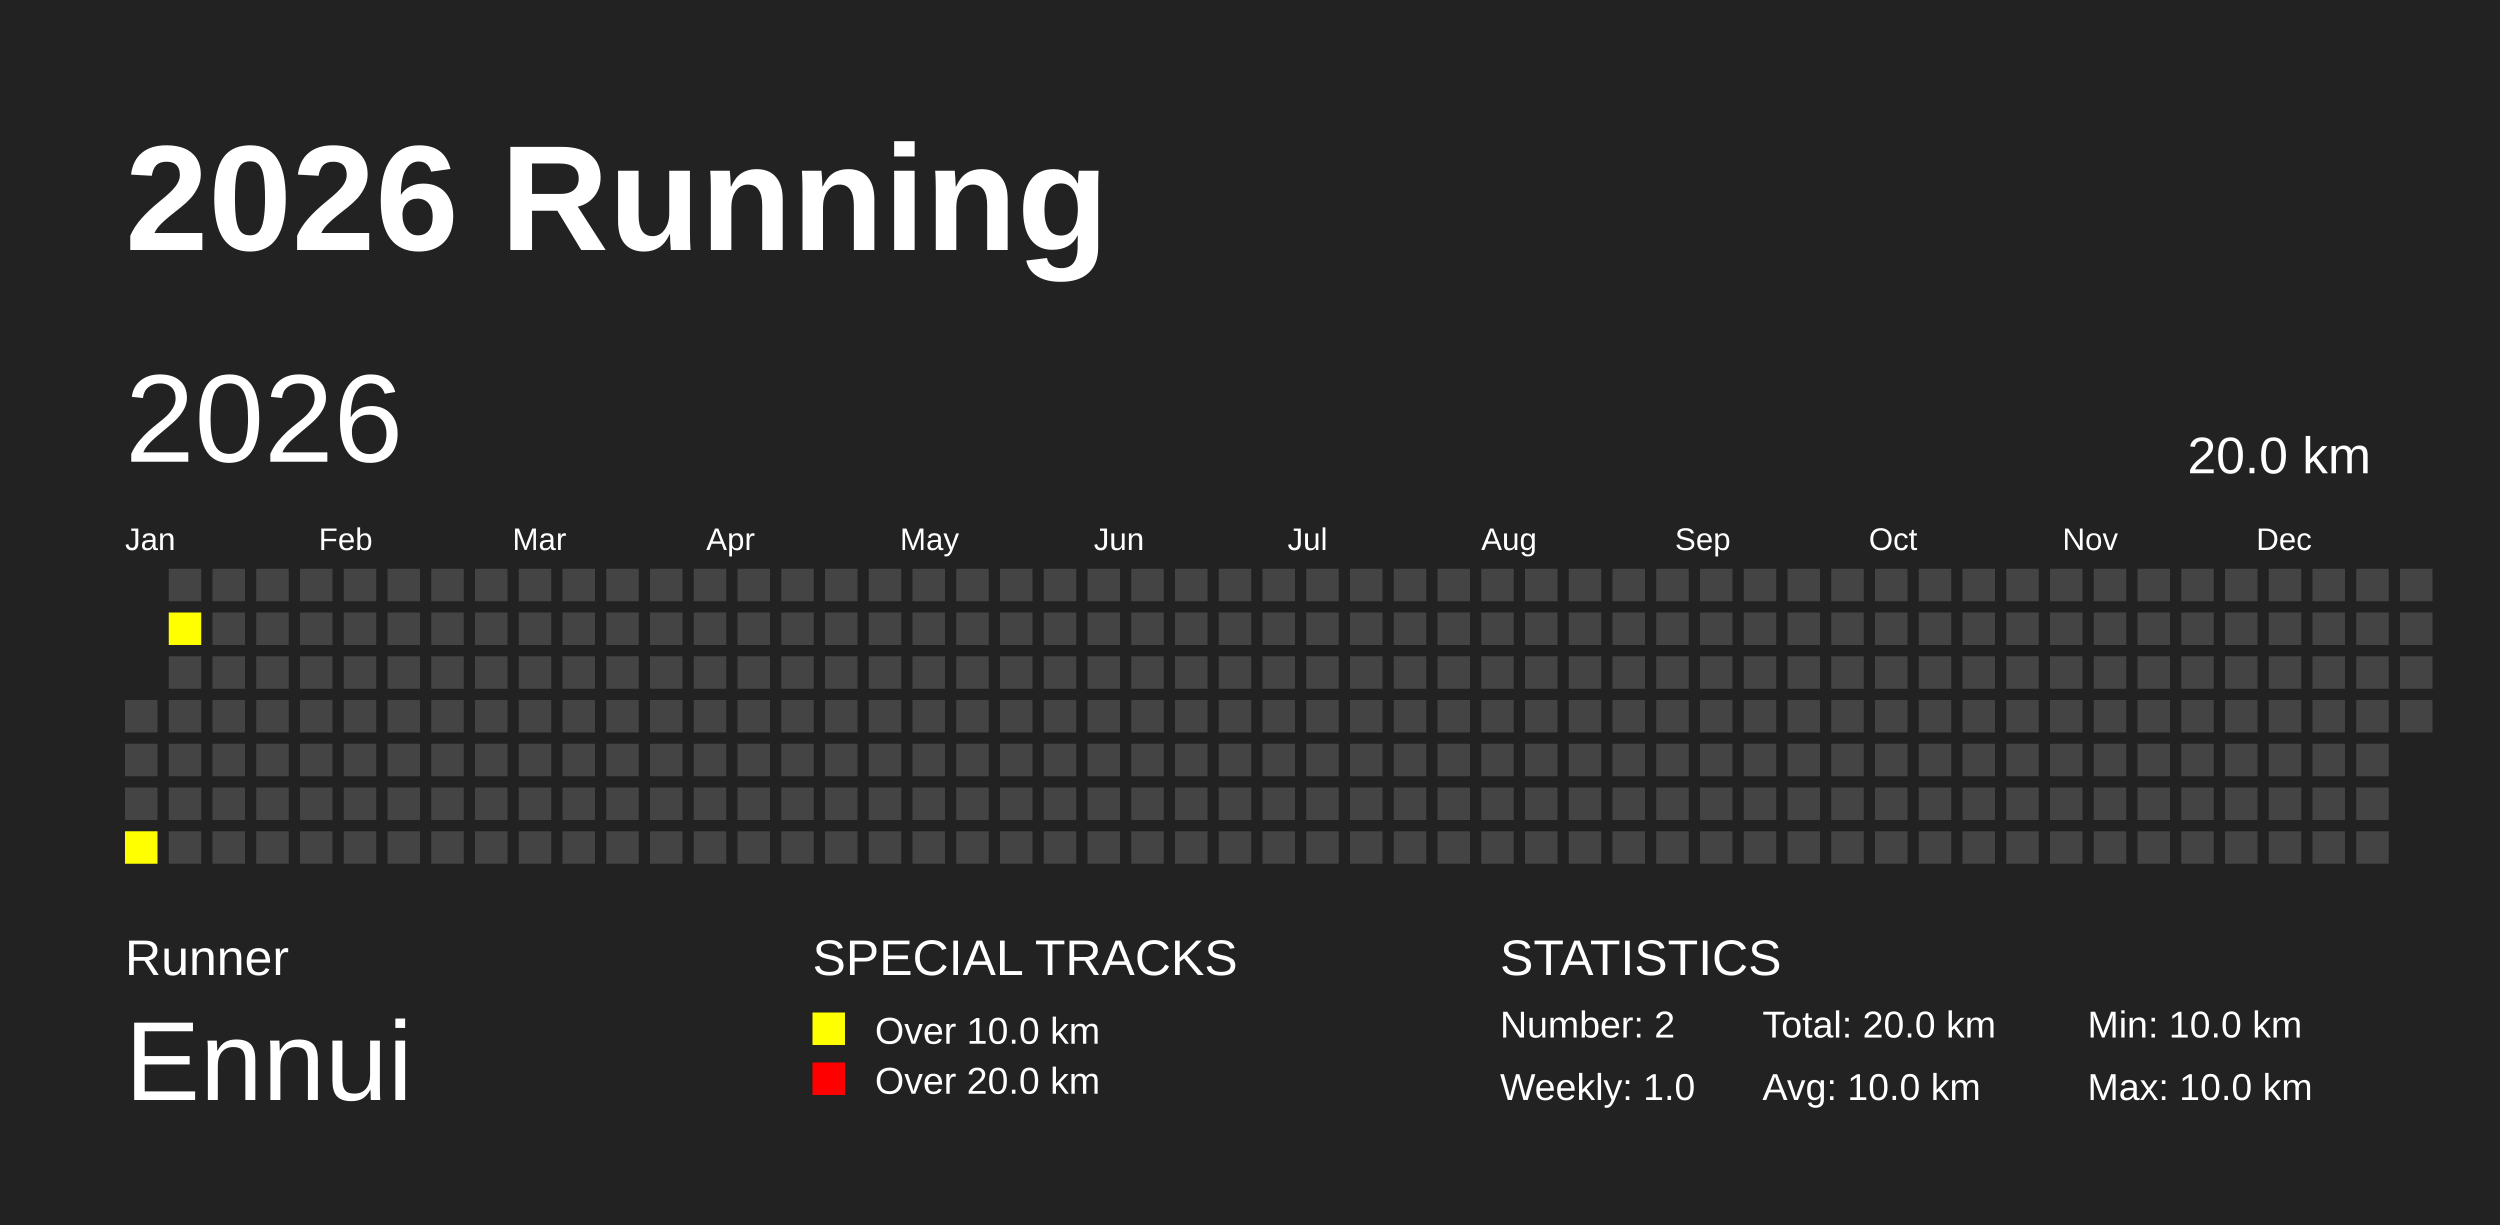
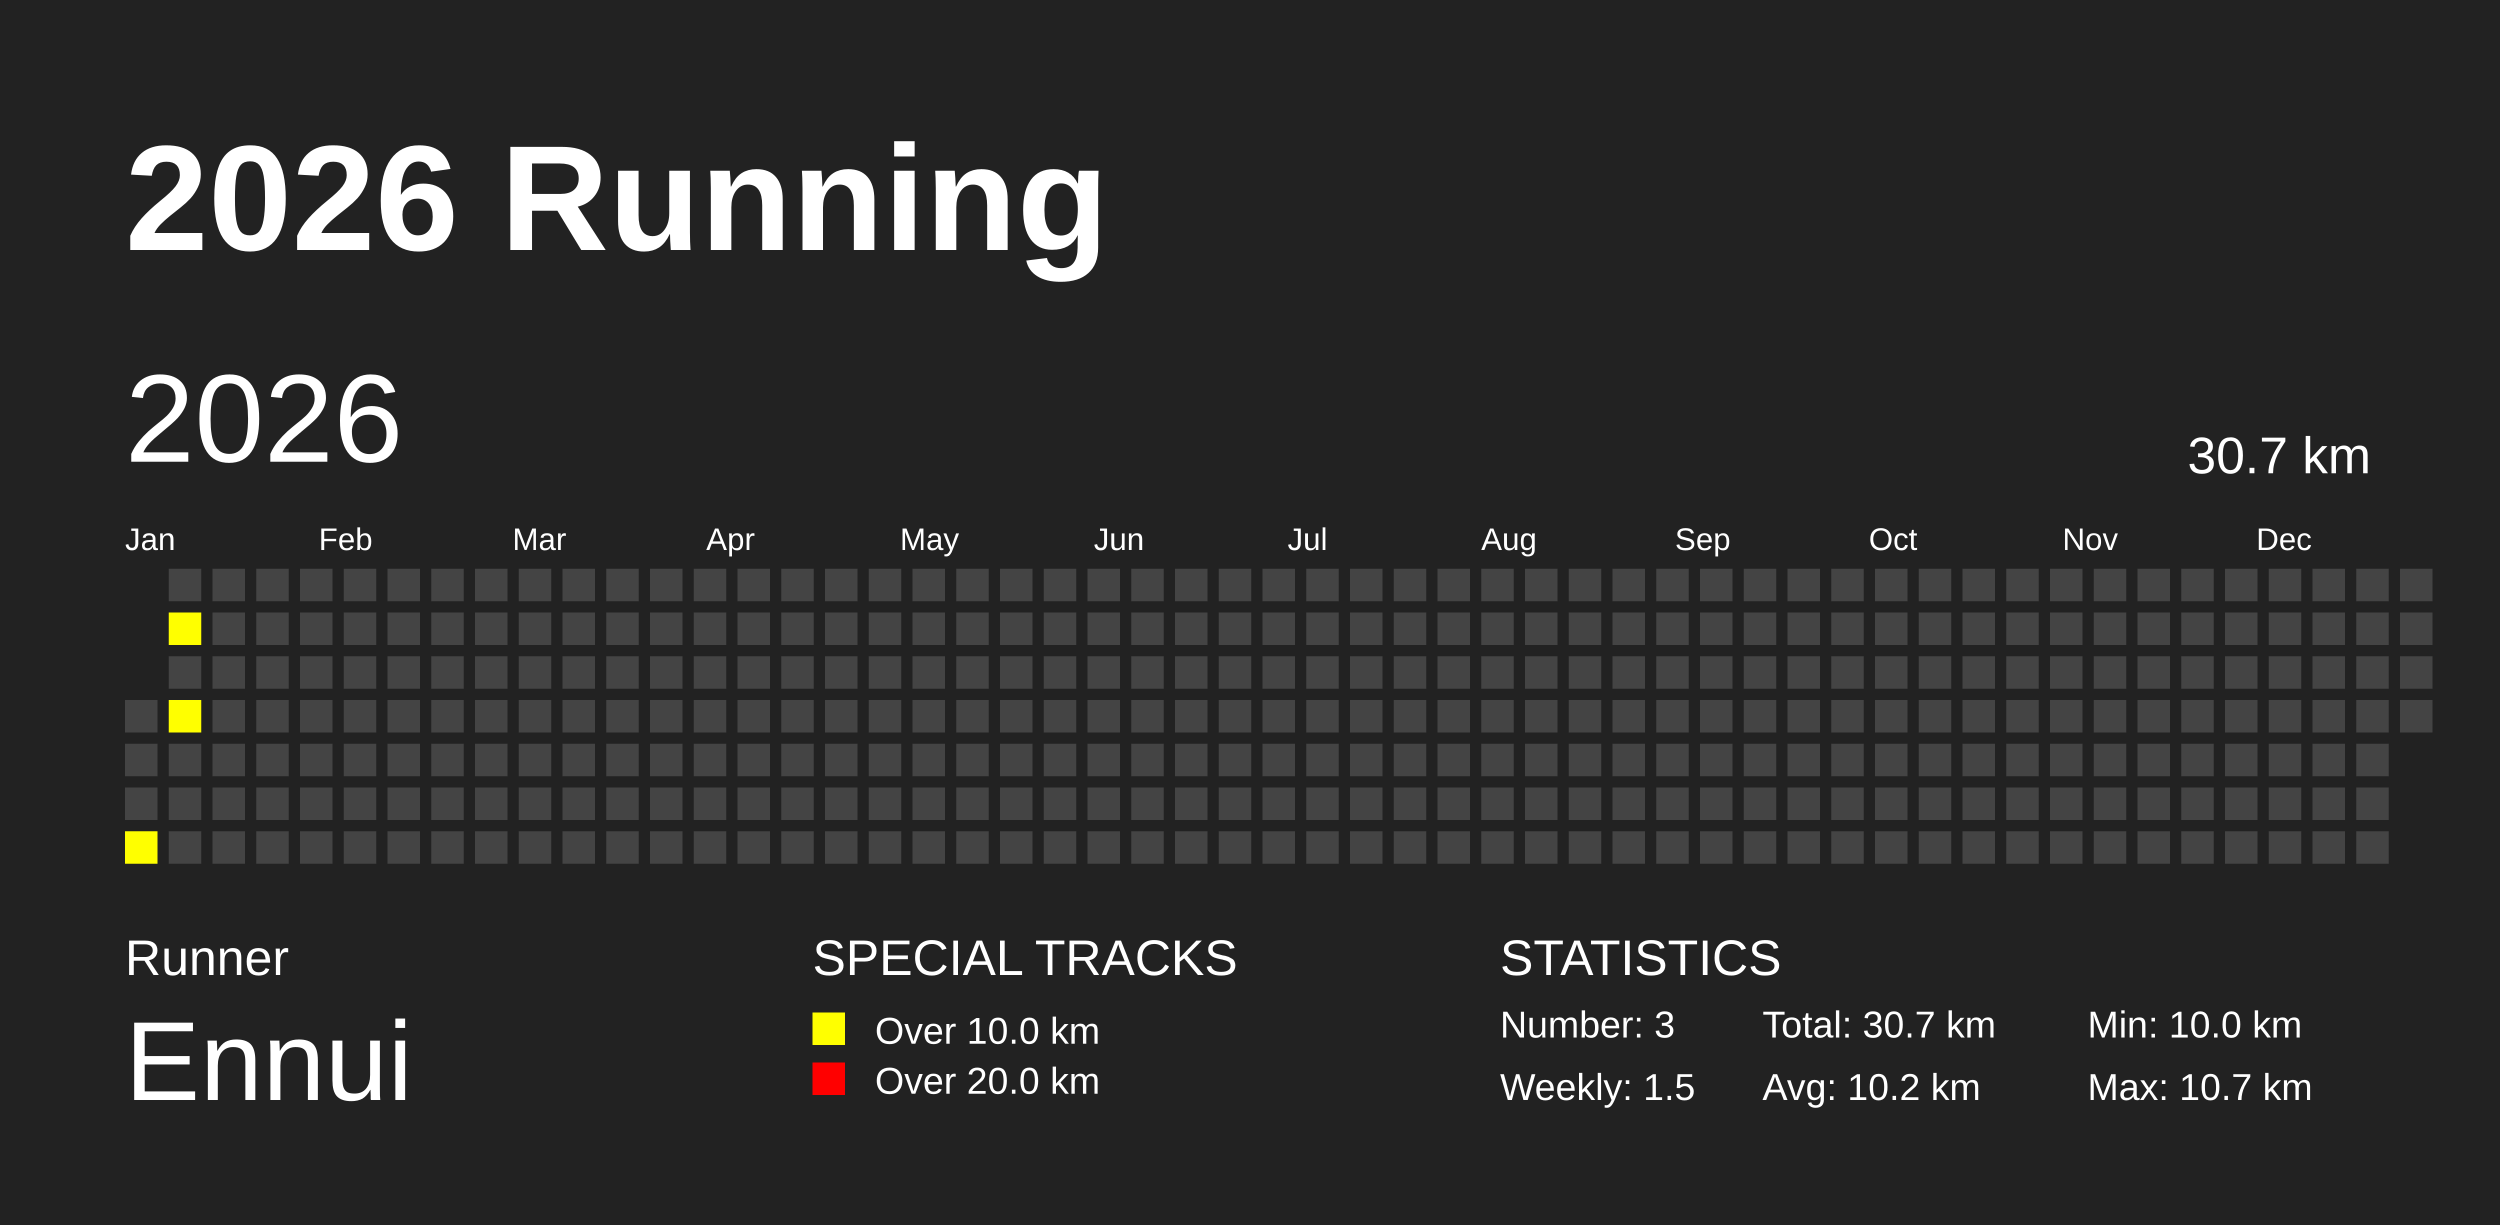
<svg xmlns="http://www.w3.org/2000/svg" baseProfile="full" height="98mm" version="1.1" viewBox="0,0,200,98" width="200mm">
  <defs />
  <rect fill="#222222" height="98" width="200" x="0" y="0" />
  <text fill="#FFFFFF" style="font-size:12px; font-family:Arial; font-weight:bold;" x="10" y="20">2026 Running</text>
  <text fill="#FFFFFF" style="font-size:4px; font-family:Arial" x="10" y="78">Runner</text>
  <text fill="#FFFFFF" style="font-size:9px; font-family:Arial" x="10" y="88">Ennui</text>
  <text fill="#FFFFFF" style="font-size:4px; font-family:Arial" x="65" y="78">SPECIAL TRACKS</text>
  <rect fill="yellow" height="2.6" width="2.6" x="65" y="81" />
  <text fill="#FFFFFF" style="font-size:3px; font-family:Arial" x="70" y="83.5">Over 10.0 km</text>
  <rect fill="red" height="2.6" width="2.6" x="65" y="85" />
  <text fill="#FFFFFF" style="font-size:3px; font-family:Arial" x="70" y="87.5">Over 20.0 km</text>
  <text fill="#FFFFFF" style="font-size:4px; font-family:Arial" x="120" y="78">STATISTICS</text>
-   <text fill="#FFFFFF" style="font-size:3px; font-family:Arial" x="120" y="83">Number: 2</text>
-   <text fill="#FFFFFF" style="font-size:3px; font-family:Arial" x="120" y="88">Weekly: 1.0</text>
-   <text fill="#FFFFFF" style="font-size:3px; font-family:Arial" x="141" y="83">Total: 20.0 km</text>
-   <text fill="#FFFFFF" style="font-size:3px; font-family:Arial" x="141" y="88">Avg: 10.0 km</text>
+   <text fill="#FFFFFF" style="font-size:3px; font-family:Arial" x="120" y="83">Number: 3</text>
+   <text fill="#FFFFFF" style="font-size:3px; font-family:Arial" x="120" y="88">Weekly: 1.5</text>
+   <text fill="#FFFFFF" style="font-size:3px; font-family:Arial" x="141" y="83">Total: 30.7 km</text>
+   <text fill="#FFFFFF" style="font-size:3px; font-family:Arial" x="141" y="88">Avg: 10.2 km</text>
  <text fill="#FFFFFF" style="font-size:3px; font-family:Arial" x="167" y="83">Min: 10.0 km</text>
-   <text fill="#FFFFFF" style="font-size:3px; font-family:Arial" x="167" y="88">Max: 10.0 km</text>
+   <text fill="#FFFFFF" style="font-size:3px; font-family:Arial" x="167" y="88">Max: 10.7 km</text>
  <text dominant-baseline="hanging" fill="#FFFFFF" style="font-size:10.0px; font-family:Arial;" x="10" y="30">2026</text>
-   <text dominant-baseline="hanging" fill="#FFFFFF" style="font-size:4.125px; font-family:Arial;" x="175" y="35">20.0 km</text>
+   <text dominant-baseline="hanging" fill="#FFFFFF" style="font-size:4.125px; font-family:Arial;" x="175" y="35">30.7 km</text>
  <text fill="#FFFFFF" style="font-size:2.5px; font-family:Arial" x="10.0" y="44">Jan</text>
  <text fill="#FFFFFF" style="font-size:2.5px; font-family:Arial" x="25.5" y="44">Feb</text>
  <text fill="#FFFFFF" style="font-size:2.5px; font-family:Arial" x="41.0" y="44">Mar</text>
  <text fill="#FFFFFF" style="font-size:2.5px; font-family:Arial" x="56.5" y="44">Apr</text>
  <text fill="#FFFFFF" style="font-size:2.5px; font-family:Arial" x="72.0" y="44">May</text>
  <text fill="#FFFFFF" style="font-size:2.5px; font-family:Arial" x="87.5" y="44">Jun</text>
  <text fill="#FFFFFF" style="font-size:2.5px; font-family:Arial" x="103.0" y="44">Jul</text>
  <text fill="#FFFFFF" style="font-size:2.5px; font-family:Arial" x="118.5" y="44">Aug</text>
  <text fill="#FFFFFF" style="font-size:2.5px; font-family:Arial" x="134.0" y="44">Sep</text>
  <text fill="#FFFFFF" style="font-size:2.5px; font-family:Arial" x="149.5" y="44">Oct</text>
  <text fill="#FFFFFF" style="font-size:2.5px; font-family:Arial" x="165.0" y="44">Nov</text>
  <text fill="#FFFFFF" style="font-size:2.5px; font-family:Arial" x="180.5" y="44">Dec</text>
  <rect fill="#444444" height="2.6" width="2.6" x="10.0" y="56.0" />
  <rect fill="#444444" height="2.6" width="2.6" x="10.0" y="59.5" />
  <rect fill="#444444" height="2.6" width="2.6" x="10.0" y="63.0" />
  <rect fill="yellow" height="2.6" width="2.6" x="10.0" y="66.5" />
  <rect fill="#444444" height="2.6" width="2.6" x="13.5" y="45.5" />
  <rect fill="yellow" height="2.6" width="2.6" x="13.5" y="49.0" />
  <rect fill="#444444" height="2.6" width="2.6" x="13.5" y="52.5" />
-   <rect fill="#444444" height="2.6" width="2.6" x="13.5" y="56.0" />
+   <rect fill="yellow" height="2.6" width="2.6" x="13.5" y="56.0" />
  <rect fill="#444444" height="2.6" width="2.6" x="13.5" y="59.5" />
  <rect fill="#444444" height="2.6" width="2.6" x="13.5" y="63.0" />
  <rect fill="#444444" height="2.6" width="2.6" x="13.5" y="66.5" />
  <rect fill="#444444" height="2.6" width="2.6" x="17.0" y="45.5" />
  <rect fill="#444444" height="2.6" width="2.6" x="17.0" y="49.0" />
  <rect fill="#444444" height="2.6" width="2.6" x="17.0" y="52.5" />
  <rect fill="#444444" height="2.6" width="2.6" x="17.0" y="56.0" />
  <rect fill="#444444" height="2.6" width="2.6" x="17.0" y="59.5" />
  <rect fill="#444444" height="2.6" width="2.6" x="17.0" y="63.0" />
  <rect fill="#444444" height="2.6" width="2.6" x="17.0" y="66.5" />
  <rect fill="#444444" height="2.6" width="2.6" x="20.5" y="45.5" />
  <rect fill="#444444" height="2.6" width="2.6" x="20.5" y="49.0" />
  <rect fill="#444444" height="2.6" width="2.6" x="20.5" y="52.5" />
  <rect fill="#444444" height="2.6" width="2.6" x="20.5" y="56.0" />
  <rect fill="#444444" height="2.6" width="2.6" x="20.5" y="59.5" />
  <rect fill="#444444" height="2.6" width="2.6" x="20.5" y="63.0" />
  <rect fill="#444444" height="2.6" width="2.6" x="20.5" y="66.5" />
  <rect fill="#444444" height="2.6" width="2.6" x="24.0" y="45.5" />
  <rect fill="#444444" height="2.6" width="2.6" x="24.0" y="49.0" />
  <rect fill="#444444" height="2.6" width="2.6" x="24.0" y="52.5" />
  <rect fill="#444444" height="2.6" width="2.6" x="24.0" y="56.0" />
  <rect fill="#444444" height="2.6" width="2.6" x="24.0" y="59.5" />
  <rect fill="#444444" height="2.6" width="2.6" x="24.0" y="63.0" />
  <rect fill="#444444" height="2.6" width="2.6" x="24.0" y="66.5" />
  <rect fill="#444444" height="2.6" width="2.6" x="27.5" y="45.5" />
  <rect fill="#444444" height="2.6" width="2.6" x="27.5" y="49.0" />
  <rect fill="#444444" height="2.6" width="2.6" x="27.5" y="52.5" />
  <rect fill="#444444" height="2.6" width="2.6" x="27.5" y="56.0" />
  <rect fill="#444444" height="2.6" width="2.6" x="27.5" y="59.5" />
  <rect fill="#444444" height="2.6" width="2.6" x="27.5" y="63.0" />
  <rect fill="#444444" height="2.6" width="2.6" x="27.5" y="66.5" />
  <rect fill="#444444" height="2.6" width="2.6" x="31.0" y="45.5" />
  <rect fill="#444444" height="2.6" width="2.6" x="31.0" y="49.0" />
  <rect fill="#444444" height="2.6" width="2.6" x="31.0" y="52.5" />
  <rect fill="#444444" height="2.6" width="2.6" x="31.0" y="56.0" />
  <rect fill="#444444" height="2.6" width="2.6" x="31.0" y="59.5" />
  <rect fill="#444444" height="2.6" width="2.6" x="31.0" y="63.0" />
  <rect fill="#444444" height="2.6" width="2.6" x="31.0" y="66.5" />
  <rect fill="#444444" height="2.6" width="2.6" x="34.5" y="45.5" />
  <rect fill="#444444" height="2.6" width="2.6" x="34.5" y="49.0" />
  <rect fill="#444444" height="2.6" width="2.6" x="34.5" y="52.5" />
  <rect fill="#444444" height="2.6" width="2.6" x="34.5" y="56.0" />
  <rect fill="#444444" height="2.6" width="2.6" x="34.5" y="59.5" />
  <rect fill="#444444" height="2.6" width="2.6" x="34.5" y="63.0" />
  <rect fill="#444444" height="2.6" width="2.6" x="34.5" y="66.5" />
  <rect fill="#444444" height="2.6" width="2.6" x="38.0" y="45.5" />
  <rect fill="#444444" height="2.6" width="2.6" x="38.0" y="49.0" />
  <rect fill="#444444" height="2.6" width="2.6" x="38.0" y="52.5" />
  <rect fill="#444444" height="2.6" width="2.6" x="38.0" y="56.0" />
  <rect fill="#444444" height="2.6" width="2.6" x="38.0" y="59.5" />
  <rect fill="#444444" height="2.6" width="2.6" x="38.0" y="63.0" />
  <rect fill="#444444" height="2.6" width="2.6" x="38.0" y="66.5" />
  <rect fill="#444444" height="2.6" width="2.6" x="41.5" y="45.5" />
  <rect fill="#444444" height="2.6" width="2.6" x="41.5" y="49.0" />
  <rect fill="#444444" height="2.6" width="2.6" x="41.5" y="52.5" />
  <rect fill="#444444" height="2.6" width="2.6" x="41.5" y="56.0" />
  <rect fill="#444444" height="2.6" width="2.6" x="41.5" y="59.5" />
  <rect fill="#444444" height="2.6" width="2.6" x="41.5" y="63.0" />
  <rect fill="#444444" height="2.6" width="2.6" x="41.5" y="66.5" />
  <rect fill="#444444" height="2.6" width="2.6" x="45.0" y="45.5" />
  <rect fill="#444444" height="2.6" width="2.6" x="45.0" y="49.0" />
  <rect fill="#444444" height="2.6" width="2.6" x="45.0" y="52.5" />
  <rect fill="#444444" height="2.6" width="2.6" x="45.0" y="56.0" />
  <rect fill="#444444" height="2.6" width="2.6" x="45.0" y="59.5" />
  <rect fill="#444444" height="2.6" width="2.6" x="45.0" y="63.0" />
  <rect fill="#444444" height="2.6" width="2.6" x="45.0" y="66.5" />
  <rect fill="#444444" height="2.6" width="2.6" x="48.5" y="45.5" />
  <rect fill="#444444" height="2.6" width="2.6" x="48.5" y="49.0" />
  <rect fill="#444444" height="2.6" width="2.6" x="48.5" y="52.5" />
  <rect fill="#444444" height="2.6" width="2.6" x="48.5" y="56.0" />
  <rect fill="#444444" height="2.6" width="2.6" x="48.5" y="59.5" />
  <rect fill="#444444" height="2.6" width="2.6" x="48.5" y="63.0" />
  <rect fill="#444444" height="2.6" width="2.6" x="48.5" y="66.5" />
  <rect fill="#444444" height="2.6" width="2.6" x="52.0" y="45.5" />
  <rect fill="#444444" height="2.6" width="2.6" x="52.0" y="49.0" />
  <rect fill="#444444" height="2.6" width="2.6" x="52.0" y="52.5" />
  <rect fill="#444444" height="2.6" width="2.6" x="52.0" y="56.0" />
  <rect fill="#444444" height="2.6" width="2.6" x="52.0" y="59.5" />
  <rect fill="#444444" height="2.6" width="2.6" x="52.0" y="63.0" />
  <rect fill="#444444" height="2.6" width="2.6" x="52.0" y="66.5" />
  <rect fill="#444444" height="2.6" width="2.6" x="55.5" y="45.5" />
  <rect fill="#444444" height="2.6" width="2.6" x="55.5" y="49.0" />
  <rect fill="#444444" height="2.6" width="2.6" x="55.5" y="52.5" />
  <rect fill="#444444" height="2.6" width="2.6" x="55.5" y="56.0" />
  <rect fill="#444444" height="2.6" width="2.6" x="55.5" y="59.5" />
  <rect fill="#444444" height="2.6" width="2.6" x="55.5" y="63.0" />
  <rect fill="#444444" height="2.6" width="2.6" x="55.5" y="66.5" />
  <rect fill="#444444" height="2.6" width="2.6" x="59.0" y="45.5" />
  <rect fill="#444444" height="2.6" width="2.6" x="59.0" y="49.0" />
  <rect fill="#444444" height="2.6" width="2.6" x="59.0" y="52.5" />
  <rect fill="#444444" height="2.6" width="2.6" x="59.0" y="56.0" />
  <rect fill="#444444" height="2.6" width="2.6" x="59.0" y="59.5" />
  <rect fill="#444444" height="2.6" width="2.6" x="59.0" y="63.0" />
  <rect fill="#444444" height="2.6" width="2.6" x="59.0" y="66.5" />
  <rect fill="#444444" height="2.6" width="2.6" x="62.5" y="45.5" />
  <rect fill="#444444" height="2.6" width="2.6" x="62.5" y="49.0" />
  <rect fill="#444444" height="2.6" width="2.6" x="62.5" y="52.5" />
  <rect fill="#444444" height="2.6" width="2.6" x="62.5" y="56.0" />
  <rect fill="#444444" height="2.6" width="2.6" x="62.5" y="59.5" />
  <rect fill="#444444" height="2.6" width="2.6" x="62.5" y="63.0" />
  <rect fill="#444444" height="2.6" width="2.6" x="62.5" y="66.5" />
  <rect fill="#444444" height="2.6" width="2.6" x="66.0" y="45.5" />
  <rect fill="#444444" height="2.6" width="2.6" x="66.0" y="49.0" />
  <rect fill="#444444" height="2.6" width="2.6" x="66.0" y="52.5" />
  <rect fill="#444444" height="2.6" width="2.6" x="66.0" y="56.0" />
  <rect fill="#444444" height="2.6" width="2.6" x="66.0" y="59.5" />
  <rect fill="#444444" height="2.6" width="2.6" x="66.0" y="63.0" />
  <rect fill="#444444" height="2.6" width="2.6" x="66.0" y="66.5" />
  <rect fill="#444444" height="2.6" width="2.6" x="69.5" y="45.5" />
  <rect fill="#444444" height="2.6" width="2.6" x="69.5" y="49.0" />
  <rect fill="#444444" height="2.6" width="2.6" x="69.5" y="52.5" />
  <rect fill="#444444" height="2.6" width="2.6" x="69.5" y="56.0" />
  <rect fill="#444444" height="2.6" width="2.6" x="69.5" y="59.5" />
  <rect fill="#444444" height="2.6" width="2.6" x="69.5" y="63.0" />
  <rect fill="#444444" height="2.6" width="2.6" x="69.5" y="66.5" />
  <rect fill="#444444" height="2.6" width="2.6" x="73.0" y="45.5" />
  <rect fill="#444444" height="2.6" width="2.6" x="73.0" y="49.0" />
  <rect fill="#444444" height="2.6" width="2.6" x="73.0" y="52.5" />
  <rect fill="#444444" height="2.6" width="2.6" x="73.0" y="56.0" />
  <rect fill="#444444" height="2.6" width="2.6" x="73.0" y="59.5" />
  <rect fill="#444444" height="2.6" width="2.6" x="73.0" y="63.0" />
  <rect fill="#444444" height="2.6" width="2.6" x="73.0" y="66.5" />
  <rect fill="#444444" height="2.6" width="2.6" x="76.5" y="45.5" />
  <rect fill="#444444" height="2.6" width="2.6" x="76.5" y="49.0" />
  <rect fill="#444444" height="2.6" width="2.6" x="76.5" y="52.5" />
  <rect fill="#444444" height="2.6" width="2.6" x="76.5" y="56.0" />
  <rect fill="#444444" height="2.6" width="2.6" x="76.5" y="59.5" />
  <rect fill="#444444" height="2.6" width="2.6" x="76.5" y="63.0" />
  <rect fill="#444444" height="2.6" width="2.6" x="76.5" y="66.5" />
  <rect fill="#444444" height="2.6" width="2.6" x="80.0" y="45.5" />
  <rect fill="#444444" height="2.6" width="2.6" x="80.0" y="49.0" />
  <rect fill="#444444" height="2.6" width="2.6" x="80.0" y="52.5" />
  <rect fill="#444444" height="2.6" width="2.6" x="80.0" y="56.0" />
  <rect fill="#444444" height="2.6" width="2.6" x="80.0" y="59.5" />
  <rect fill="#444444" height="2.6" width="2.6" x="80.0" y="63.0" />
  <rect fill="#444444" height="2.6" width="2.6" x="80.0" y="66.5" />
  <rect fill="#444444" height="2.6" width="2.6" x="83.5" y="45.5" />
  <rect fill="#444444" height="2.6" width="2.6" x="83.5" y="49.0" />
  <rect fill="#444444" height="2.6" width="2.6" x="83.5" y="52.5" />
  <rect fill="#444444" height="2.6" width="2.6" x="83.5" y="56.0" />
  <rect fill="#444444" height="2.6" width="2.6" x="83.5" y="59.5" />
  <rect fill="#444444" height="2.6" width="2.6" x="83.5" y="63.0" />
  <rect fill="#444444" height="2.6" width="2.6" x="83.5" y="66.5" />
  <rect fill="#444444" height="2.6" width="2.6" x="87.0" y="45.5" />
  <rect fill="#444444" height="2.6" width="2.6" x="87.0" y="49.0" />
  <rect fill="#444444" height="2.6" width="2.6" x="87.0" y="52.5" />
  <rect fill="#444444" height="2.6" width="2.6" x="87.0" y="56.0" />
  <rect fill="#444444" height="2.6" width="2.6" x="87.0" y="59.5" />
  <rect fill="#444444" height="2.6" width="2.6" x="87.0" y="63.0" />
  <rect fill="#444444" height="2.6" width="2.6" x="87.0" y="66.5" />
  <rect fill="#444444" height="2.6" width="2.6" x="90.5" y="45.5" />
  <rect fill="#444444" height="2.6" width="2.6" x="90.5" y="49.0" />
  <rect fill="#444444" height="2.6" width="2.6" x="90.5" y="52.5" />
  <rect fill="#444444" height="2.6" width="2.6" x="90.5" y="56.0" />
  <rect fill="#444444" height="2.6" width="2.6" x="90.5" y="59.5" />
  <rect fill="#444444" height="2.6" width="2.6" x="90.5" y="63.0" />
  <rect fill="#444444" height="2.6" width="2.6" x="90.5" y="66.5" />
  <rect fill="#444444" height="2.6" width="2.6" x="94.0" y="45.5" />
  <rect fill="#444444" height="2.6" width="2.6" x="94.0" y="49.0" />
  <rect fill="#444444" height="2.6" width="2.6" x="94.0" y="52.5" />
  <rect fill="#444444" height="2.6" width="2.6" x="94.0" y="56.0" />
  <rect fill="#444444" height="2.6" width="2.6" x="94.0" y="59.5" />
  <rect fill="#444444" height="2.6" width="2.6" x="94.0" y="63.0" />
  <rect fill="#444444" height="2.6" width="2.6" x="94.0" y="66.5" />
  <rect fill="#444444" height="2.6" width="2.6" x="97.5" y="45.5" />
  <rect fill="#444444" height="2.6" width="2.6" x="97.5" y="49.0" />
  <rect fill="#444444" height="2.6" width="2.6" x="97.5" y="52.5" />
  <rect fill="#444444" height="2.6" width="2.6" x="97.5" y="56.0" />
  <rect fill="#444444" height="2.6" width="2.6" x="97.5" y="59.5" />
  <rect fill="#444444" height="2.6" width="2.6" x="97.5" y="63.0" />
  <rect fill="#444444" height="2.6" width="2.6" x="97.5" y="66.5" />
  <rect fill="#444444" height="2.6" width="2.6" x="101.0" y="45.5" />
  <rect fill="#444444" height="2.6" width="2.6" x="101.0" y="49.0" />
  <rect fill="#444444" height="2.6" width="2.6" x="101.0" y="52.5" />
  <rect fill="#444444" height="2.6" width="2.6" x="101.0" y="56.0" />
  <rect fill="#444444" height="2.6" width="2.6" x="101.0" y="59.5" />
  <rect fill="#444444" height="2.6" width="2.6" x="101.0" y="63.0" />
  <rect fill="#444444" height="2.6" width="2.6" x="101.0" y="66.5" />
  <rect fill="#444444" height="2.6" width="2.6" x="104.5" y="45.5" />
  <rect fill="#444444" height="2.6" width="2.6" x="104.5" y="49.0" />
  <rect fill="#444444" height="2.6" width="2.6" x="104.5" y="52.5" />
  <rect fill="#444444" height="2.6" width="2.6" x="104.5" y="56.0" />
  <rect fill="#444444" height="2.6" width="2.6" x="104.5" y="59.5" />
  <rect fill="#444444" height="2.6" width="2.6" x="104.5" y="63.0" />
  <rect fill="#444444" height="2.6" width="2.6" x="104.5" y="66.5" />
  <rect fill="#444444" height="2.6" width="2.6" x="108.0" y="45.5" />
  <rect fill="#444444" height="2.6" width="2.6" x="108.0" y="49.0" />
  <rect fill="#444444" height="2.6" width="2.6" x="108.0" y="52.5" />
  <rect fill="#444444" height="2.6" width="2.6" x="108.0" y="56.0" />
  <rect fill="#444444" height="2.6" width="2.6" x="108.0" y="59.5" />
  <rect fill="#444444" height="2.6" width="2.6" x="108.0" y="63.0" />
  <rect fill="#444444" height="2.6" width="2.6" x="108.0" y="66.5" />
  <rect fill="#444444" height="2.6" width="2.6" x="111.5" y="45.5" />
  <rect fill="#444444" height="2.6" width="2.6" x="111.5" y="49.0" />
  <rect fill="#444444" height="2.6" width="2.6" x="111.5" y="52.5" />
  <rect fill="#444444" height="2.6" width="2.6" x="111.5" y="56.0" />
  <rect fill="#444444" height="2.6" width="2.6" x="111.5" y="59.5" />
  <rect fill="#444444" height="2.6" width="2.6" x="111.5" y="63.0" />
  <rect fill="#444444" height="2.6" width="2.6" x="111.5" y="66.5" />
  <rect fill="#444444" height="2.6" width="2.6" x="115.0" y="45.5" />
  <rect fill="#444444" height="2.6" width="2.6" x="115.0" y="49.0" />
  <rect fill="#444444" height="2.6" width="2.6" x="115.0" y="52.5" />
  <rect fill="#444444" height="2.6" width="2.6" x="115.0" y="56.0" />
  <rect fill="#444444" height="2.6" width="2.6" x="115.0" y="59.5" />
  <rect fill="#444444" height="2.6" width="2.6" x="115.0" y="63.0" />
  <rect fill="#444444" height="2.6" width="2.6" x="115.0" y="66.5" />
  <rect fill="#444444" height="2.6" width="2.6" x="118.5" y="45.5" />
  <rect fill="#444444" height="2.6" width="2.6" x="118.5" y="49.0" />
  <rect fill="#444444" height="2.6" width="2.6" x="118.5" y="52.5" />
  <rect fill="#444444" height="2.6" width="2.6" x="118.5" y="56.0" />
  <rect fill="#444444" height="2.6" width="2.6" x="118.5" y="59.5" />
  <rect fill="#444444" height="2.6" width="2.6" x="118.5" y="63.0" />
  <rect fill="#444444" height="2.6" width="2.6" x="118.5" y="66.5" />
  <rect fill="#444444" height="2.6" width="2.6" x="122.0" y="45.5" />
  <rect fill="#444444" height="2.6" width="2.6" x="122.0" y="49.0" />
  <rect fill="#444444" height="2.6" width="2.6" x="122.0" y="52.5" />
  <rect fill="#444444" height="2.6" width="2.6" x="122.0" y="56.0" />
  <rect fill="#444444" height="2.6" width="2.6" x="122.0" y="59.5" />
  <rect fill="#444444" height="2.6" width="2.6" x="122.0" y="63.0" />
  <rect fill="#444444" height="2.6" width="2.6" x="122.0" y="66.5" />
  <rect fill="#444444" height="2.6" width="2.6" x="125.5" y="45.5" />
  <rect fill="#444444" height="2.6" width="2.6" x="125.5" y="49.0" />
  <rect fill="#444444" height="2.6" width="2.6" x="125.5" y="52.5" />
  <rect fill="#444444" height="2.6" width="2.6" x="125.5" y="56.0" />
  <rect fill="#444444" height="2.6" width="2.6" x="125.5" y="59.5" />
  <rect fill="#444444" height="2.6" width="2.6" x="125.5" y="63.0" />
  <rect fill="#444444" height="2.6" width="2.6" x="125.5" y="66.5" />
  <rect fill="#444444" height="2.6" width="2.6" x="129.0" y="45.5" />
  <rect fill="#444444" height="2.6" width="2.6" x="129.0" y="49.0" />
  <rect fill="#444444" height="2.6" width="2.6" x="129.0" y="52.5" />
  <rect fill="#444444" height="2.6" width="2.6" x="129.0" y="56.0" />
  <rect fill="#444444" height="2.6" width="2.6" x="129.0" y="59.5" />
  <rect fill="#444444" height="2.6" width="2.6" x="129.0" y="63.0" />
  <rect fill="#444444" height="2.6" width="2.6" x="129.0" y="66.5" />
  <rect fill="#444444" height="2.6" width="2.6" x="132.5" y="45.5" />
  <rect fill="#444444" height="2.6" width="2.6" x="132.5" y="49.0" />
  <rect fill="#444444" height="2.6" width="2.6" x="132.5" y="52.5" />
  <rect fill="#444444" height="2.6" width="2.6" x="132.5" y="56.0" />
  <rect fill="#444444" height="2.6" width="2.6" x="132.5" y="59.5" />
  <rect fill="#444444" height="2.6" width="2.6" x="132.5" y="63.0" />
  <rect fill="#444444" height="2.6" width="2.6" x="132.5" y="66.5" />
  <rect fill="#444444" height="2.6" width="2.6" x="136.0" y="45.5" />
  <rect fill="#444444" height="2.6" width="2.6" x="136.0" y="49.0" />
  <rect fill="#444444" height="2.6" width="2.6" x="136.0" y="52.5" />
  <rect fill="#444444" height="2.6" width="2.6" x="136.0" y="56.0" />
  <rect fill="#444444" height="2.6" width="2.6" x="136.0" y="59.5" />
  <rect fill="#444444" height="2.6" width="2.6" x="136.0" y="63.0" />
  <rect fill="#444444" height="2.6" width="2.6" x="136.0" y="66.5" />
  <rect fill="#444444" height="2.6" width="2.6" x="139.5" y="45.5" />
  <rect fill="#444444" height="2.6" width="2.6" x="139.5" y="49.0" />
  <rect fill="#444444" height="2.6" width="2.6" x="139.5" y="52.5" />
  <rect fill="#444444" height="2.6" width="2.6" x="139.5" y="56.0" />
  <rect fill="#444444" height="2.6" width="2.6" x="139.5" y="59.5" />
  <rect fill="#444444" height="2.6" width="2.6" x="139.5" y="63.0" />
  <rect fill="#444444" height="2.6" width="2.6" x="139.5" y="66.5" />
  <rect fill="#444444" height="2.6" width="2.6" x="143.0" y="45.5" />
  <rect fill="#444444" height="2.6" width="2.6" x="143.0" y="49.0" />
  <rect fill="#444444" height="2.6" width="2.6" x="143.0" y="52.5" />
  <rect fill="#444444" height="2.6" width="2.6" x="143.0" y="56.0" />
  <rect fill="#444444" height="2.6" width="2.6" x="143.0" y="59.5" />
  <rect fill="#444444" height="2.6" width="2.6" x="143.0" y="63.0" />
  <rect fill="#444444" height="2.6" width="2.6" x="143.0" y="66.5" />
  <rect fill="#444444" height="2.6" width="2.6" x="146.5" y="45.5" />
  <rect fill="#444444" height="2.6" width="2.6" x="146.5" y="49.0" />
  <rect fill="#444444" height="2.6" width="2.6" x="146.5" y="52.5" />
  <rect fill="#444444" height="2.6" width="2.6" x="146.5" y="56.0" />
  <rect fill="#444444" height="2.6" width="2.6" x="146.5" y="59.5" />
  <rect fill="#444444" height="2.6" width="2.6" x="146.5" y="63.0" />
  <rect fill="#444444" height="2.6" width="2.6" x="146.5" y="66.5" />
  <rect fill="#444444" height="2.6" width="2.6" x="150.0" y="45.5" />
  <rect fill="#444444" height="2.6" width="2.6" x="150.0" y="49.0" />
  <rect fill="#444444" height="2.6" width="2.6" x="150.0" y="52.5" />
  <rect fill="#444444" height="2.6" width="2.6" x="150.0" y="56.0" />
  <rect fill="#444444" height="2.6" width="2.6" x="150.0" y="59.5" />
  <rect fill="#444444" height="2.6" width="2.6" x="150.0" y="63.0" />
  <rect fill="#444444" height="2.6" width="2.6" x="150.0" y="66.5" />
  <rect fill="#444444" height="2.6" width="2.6" x="153.5" y="45.5" />
  <rect fill="#444444" height="2.6" width="2.6" x="153.5" y="49.0" />
  <rect fill="#444444" height="2.6" width="2.6" x="153.5" y="52.5" />
  <rect fill="#444444" height="2.6" width="2.6" x="153.5" y="56.0" />
  <rect fill="#444444" height="2.6" width="2.6" x="153.5" y="59.5" />
  <rect fill="#444444" height="2.6" width="2.6" x="153.5" y="63.0" />
  <rect fill="#444444" height="2.6" width="2.6" x="153.5" y="66.5" />
  <rect fill="#444444" height="2.6" width="2.6" x="157.0" y="45.5" />
  <rect fill="#444444" height="2.6" width="2.6" x="157.0" y="49.0" />
  <rect fill="#444444" height="2.6" width="2.6" x="157.0" y="52.5" />
  <rect fill="#444444" height="2.6" width="2.6" x="157.0" y="56.0" />
  <rect fill="#444444" height="2.6" width="2.6" x="157.0" y="59.5" />
  <rect fill="#444444" height="2.6" width="2.6" x="157.0" y="63.0" />
  <rect fill="#444444" height="2.6" width="2.6" x="157.0" y="66.5" />
  <rect fill="#444444" height="2.6" width="2.6" x="160.5" y="45.5" />
  <rect fill="#444444" height="2.6" width="2.6" x="160.5" y="49.0" />
  <rect fill="#444444" height="2.6" width="2.6" x="160.5" y="52.5" />
  <rect fill="#444444" height="2.6" width="2.6" x="160.5" y="56.0" />
  <rect fill="#444444" height="2.6" width="2.6" x="160.5" y="59.5" />
  <rect fill="#444444" height="2.6" width="2.6" x="160.5" y="63.0" />
  <rect fill="#444444" height="2.6" width="2.6" x="160.5" y="66.5" />
  <rect fill="#444444" height="2.6" width="2.6" x="164.0" y="45.5" />
  <rect fill="#444444" height="2.6" width="2.6" x="164.0" y="49.0" />
  <rect fill="#444444" height="2.6" width="2.6" x="164.0" y="52.5" />
  <rect fill="#444444" height="2.6" width="2.6" x="164.0" y="56.0" />
  <rect fill="#444444" height="2.6" width="2.6" x="164.0" y="59.5" />
  <rect fill="#444444" height="2.6" width="2.6" x="164.0" y="63.0" />
  <rect fill="#444444" height="2.6" width="2.6" x="164.0" y="66.5" />
  <rect fill="#444444" height="2.6" width="2.6" x="167.5" y="45.5" />
  <rect fill="#444444" height="2.6" width="2.6" x="167.5" y="49.0" />
  <rect fill="#444444" height="2.6" width="2.6" x="167.5" y="52.5" />
  <rect fill="#444444" height="2.6" width="2.6" x="167.5" y="56.0" />
  <rect fill="#444444" height="2.6" width="2.6" x="167.5" y="59.5" />
  <rect fill="#444444" height="2.6" width="2.6" x="167.5" y="63.0" />
  <rect fill="#444444" height="2.6" width="2.6" x="167.5" y="66.5" />
  <rect fill="#444444" height="2.6" width="2.6" x="171.0" y="45.5" />
  <rect fill="#444444" height="2.6" width="2.6" x="171.0" y="49.0" />
  <rect fill="#444444" height="2.6" width="2.6" x="171.0" y="52.5" />
  <rect fill="#444444" height="2.6" width="2.6" x="171.0" y="56.0" />
  <rect fill="#444444" height="2.6" width="2.6" x="171.0" y="59.5" />
  <rect fill="#444444" height="2.6" width="2.6" x="171.0" y="63.0" />
  <rect fill="#444444" height="2.6" width="2.6" x="171.0" y="66.5" />
  <rect fill="#444444" height="2.6" width="2.6" x="174.5" y="45.5" />
  <rect fill="#444444" height="2.6" width="2.6" x="174.5" y="49.0" />
  <rect fill="#444444" height="2.6" width="2.6" x="174.5" y="52.5" />
  <rect fill="#444444" height="2.6" width="2.6" x="174.5" y="56.0" />
  <rect fill="#444444" height="2.6" width="2.6" x="174.5" y="59.5" />
  <rect fill="#444444" height="2.6" width="2.6" x="174.5" y="63.0" />
  <rect fill="#444444" height="2.6" width="2.6" x="174.5" y="66.5" />
  <rect fill="#444444" height="2.6" width="2.6" x="178.0" y="45.5" />
  <rect fill="#444444" height="2.6" width="2.6" x="178.0" y="49.0" />
  <rect fill="#444444" height="2.6" width="2.6" x="178.0" y="52.5" />
  <rect fill="#444444" height="2.6" width="2.6" x="178.0" y="56.0" />
  <rect fill="#444444" height="2.6" width="2.6" x="178.0" y="59.5" />
  <rect fill="#444444" height="2.6" width="2.6" x="178.0" y="63.0" />
  <rect fill="#444444" height="2.6" width="2.6" x="178.0" y="66.5" />
  <rect fill="#444444" height="2.6" width="2.6" x="181.5" y="45.5" />
  <rect fill="#444444" height="2.6" width="2.6" x="181.5" y="49.0" />
  <rect fill="#444444" height="2.6" width="2.6" x="181.5" y="52.5" />
  <rect fill="#444444" height="2.6" width="2.6" x="181.5" y="56.0" />
  <rect fill="#444444" height="2.6" width="2.6" x="181.5" y="59.5" />
  <rect fill="#444444" height="2.6" width="2.6" x="181.5" y="63.0" />
  <rect fill="#444444" height="2.6" width="2.6" x="181.5" y="66.5" />
  <rect fill="#444444" height="2.6" width="2.6" x="185.0" y="45.5" />
  <rect fill="#444444" height="2.6" width="2.6" x="185.0" y="49.0" />
  <rect fill="#444444" height="2.6" width="2.6" x="185.0" y="52.5" />
  <rect fill="#444444" height="2.6" width="2.6" x="185.0" y="56.0" />
  <rect fill="#444444" height="2.6" width="2.6" x="185.0" y="59.5" />
  <rect fill="#444444" height="2.6" width="2.6" x="185.0" y="63.0" />
  <rect fill="#444444" height="2.6" width="2.6" x="185.0" y="66.5" />
  <rect fill="#444444" height="2.6" width="2.6" x="188.5" y="45.5" />
  <rect fill="#444444" height="2.6" width="2.6" x="188.5" y="49.0" />
  <rect fill="#444444" height="2.6" width="2.6" x="188.5" y="52.5" />
  <rect fill="#444444" height="2.6" width="2.6" x="188.5" y="56.0" />
  <rect fill="#444444" height="2.6" width="2.6" x="188.5" y="59.5" />
  <rect fill="#444444" height="2.6" width="2.6" x="188.5" y="63.0" />
  <rect fill="#444444" height="2.6" width="2.6" x="188.5" y="66.5" />
  <rect fill="#444444" height="2.6" width="2.6" x="192.0" y="45.5" />
  <rect fill="#444444" height="2.6" width="2.6" x="192.0" y="49.0" />
  <rect fill="#444444" height="2.6" width="2.6" x="192.0" y="52.5" />
  <rect fill="#444444" height="2.6" width="2.6" x="192.0" y="56.0" />
</svg>
